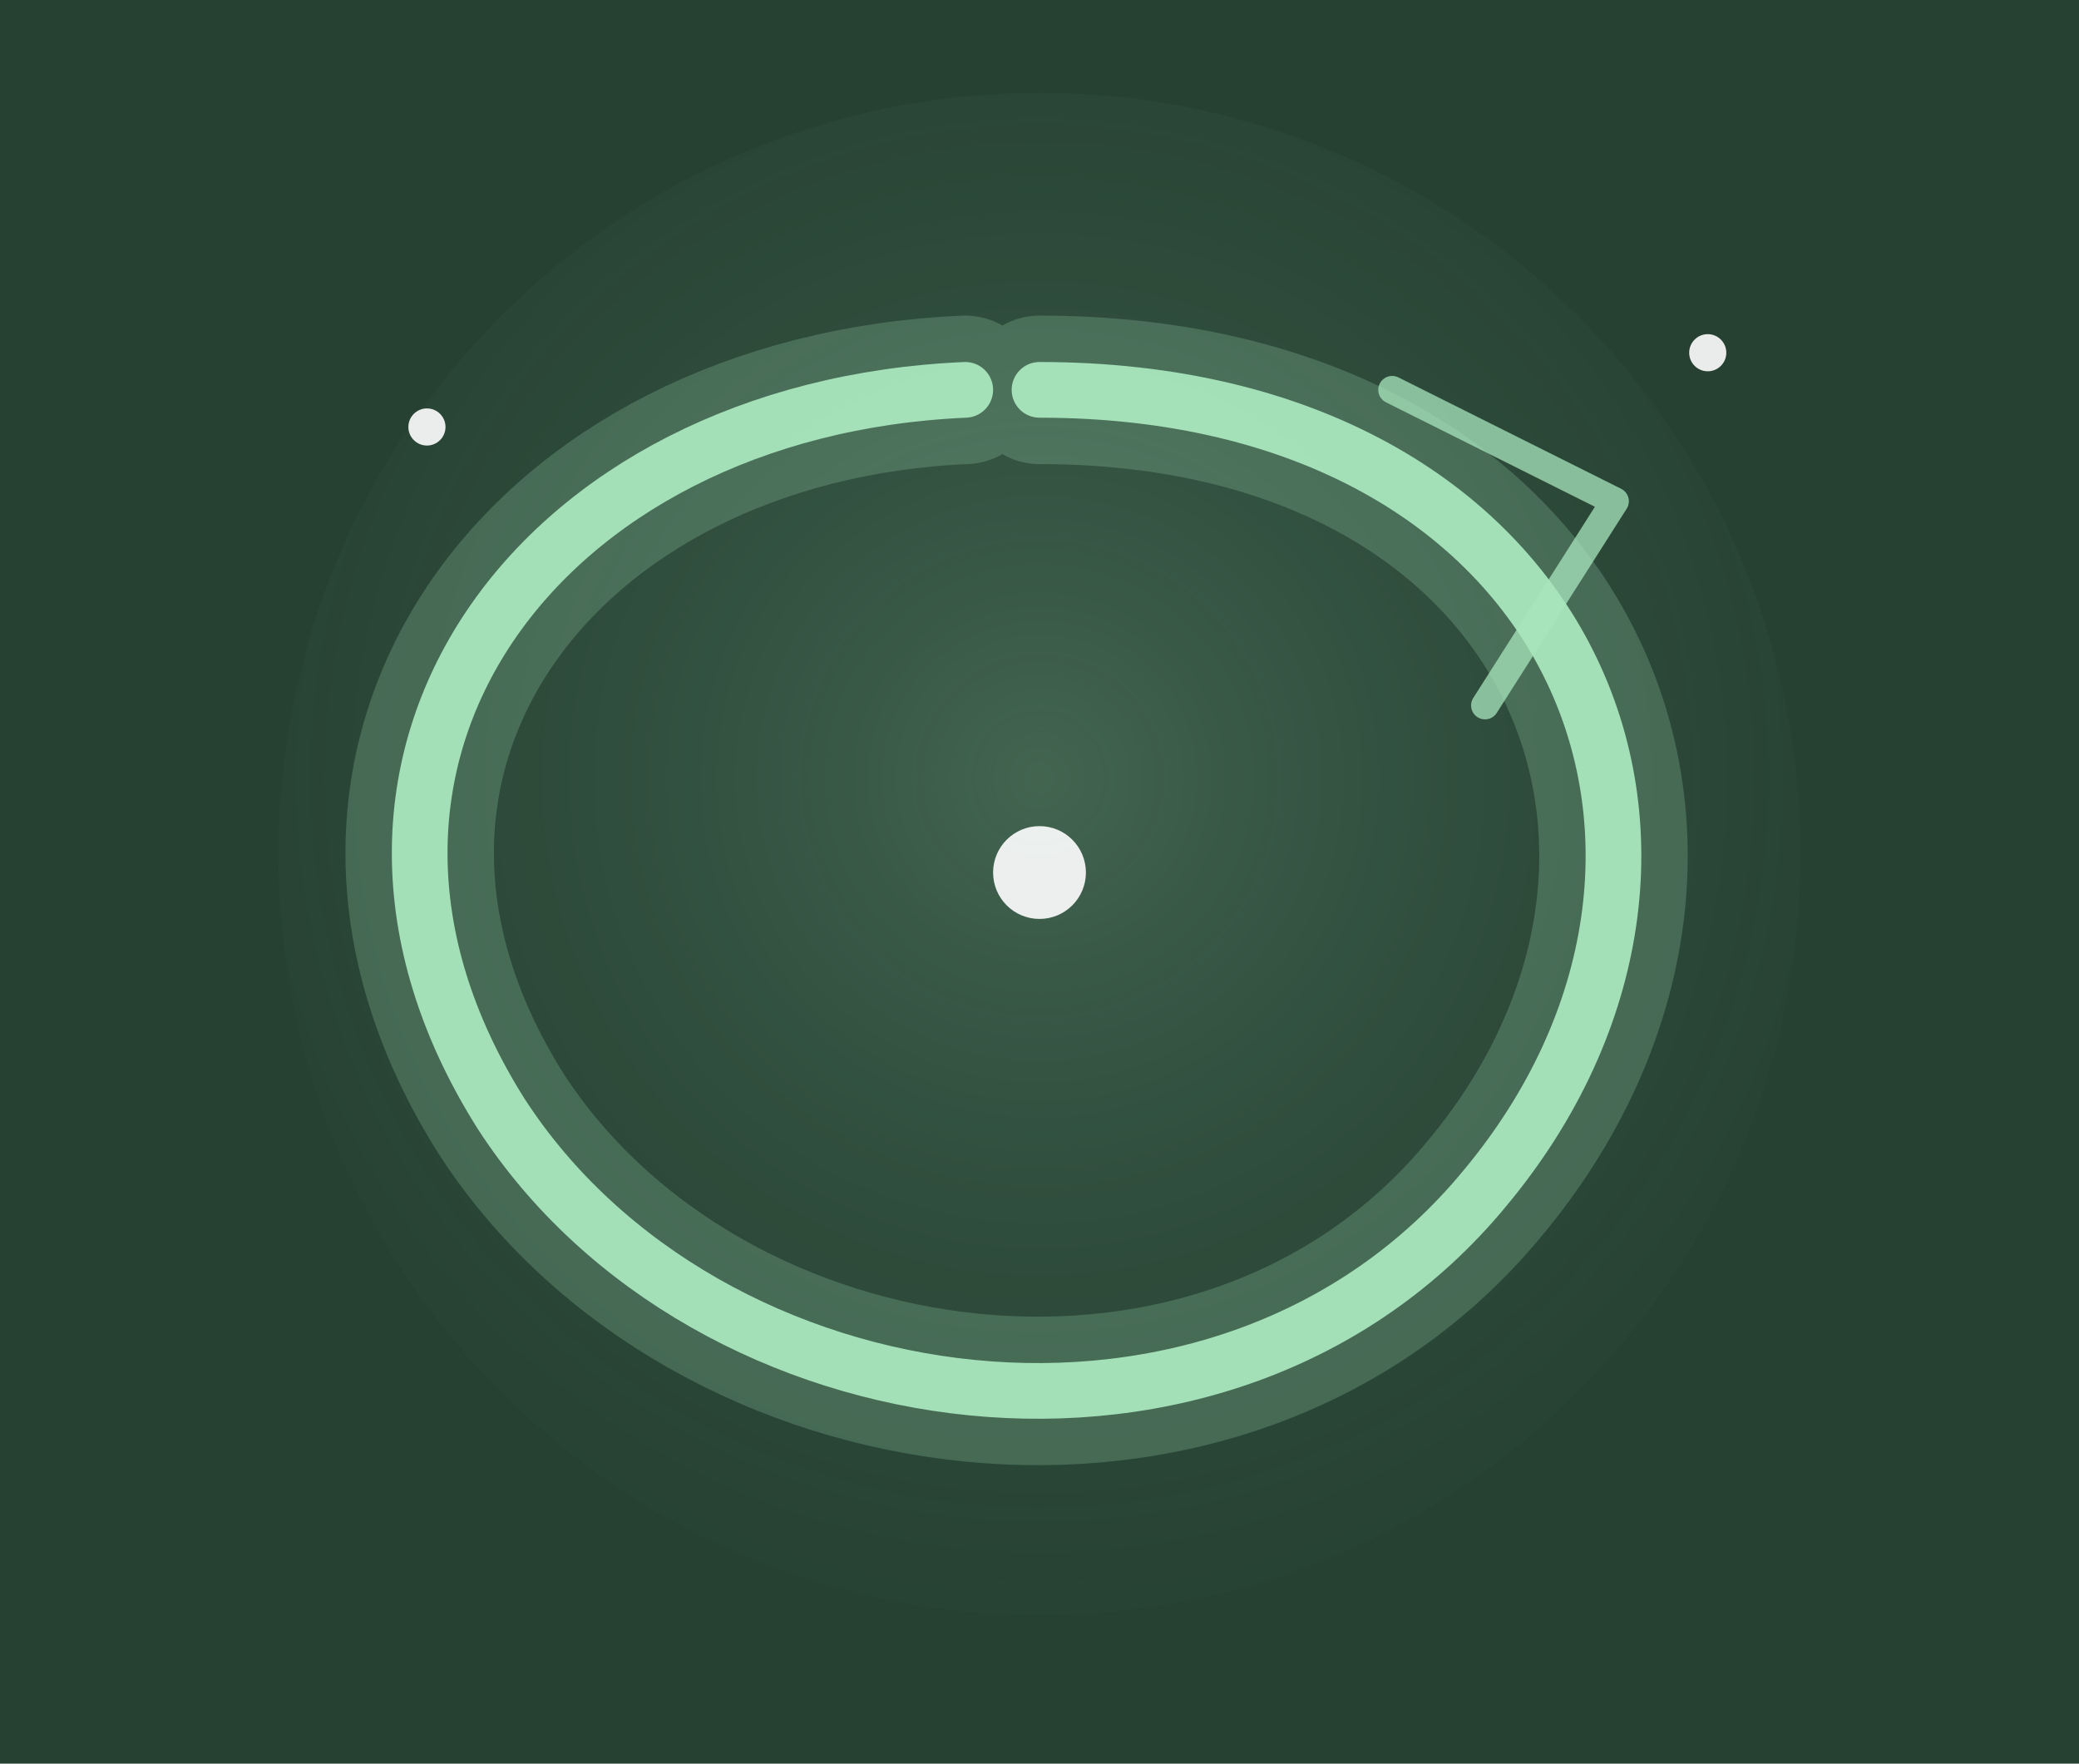
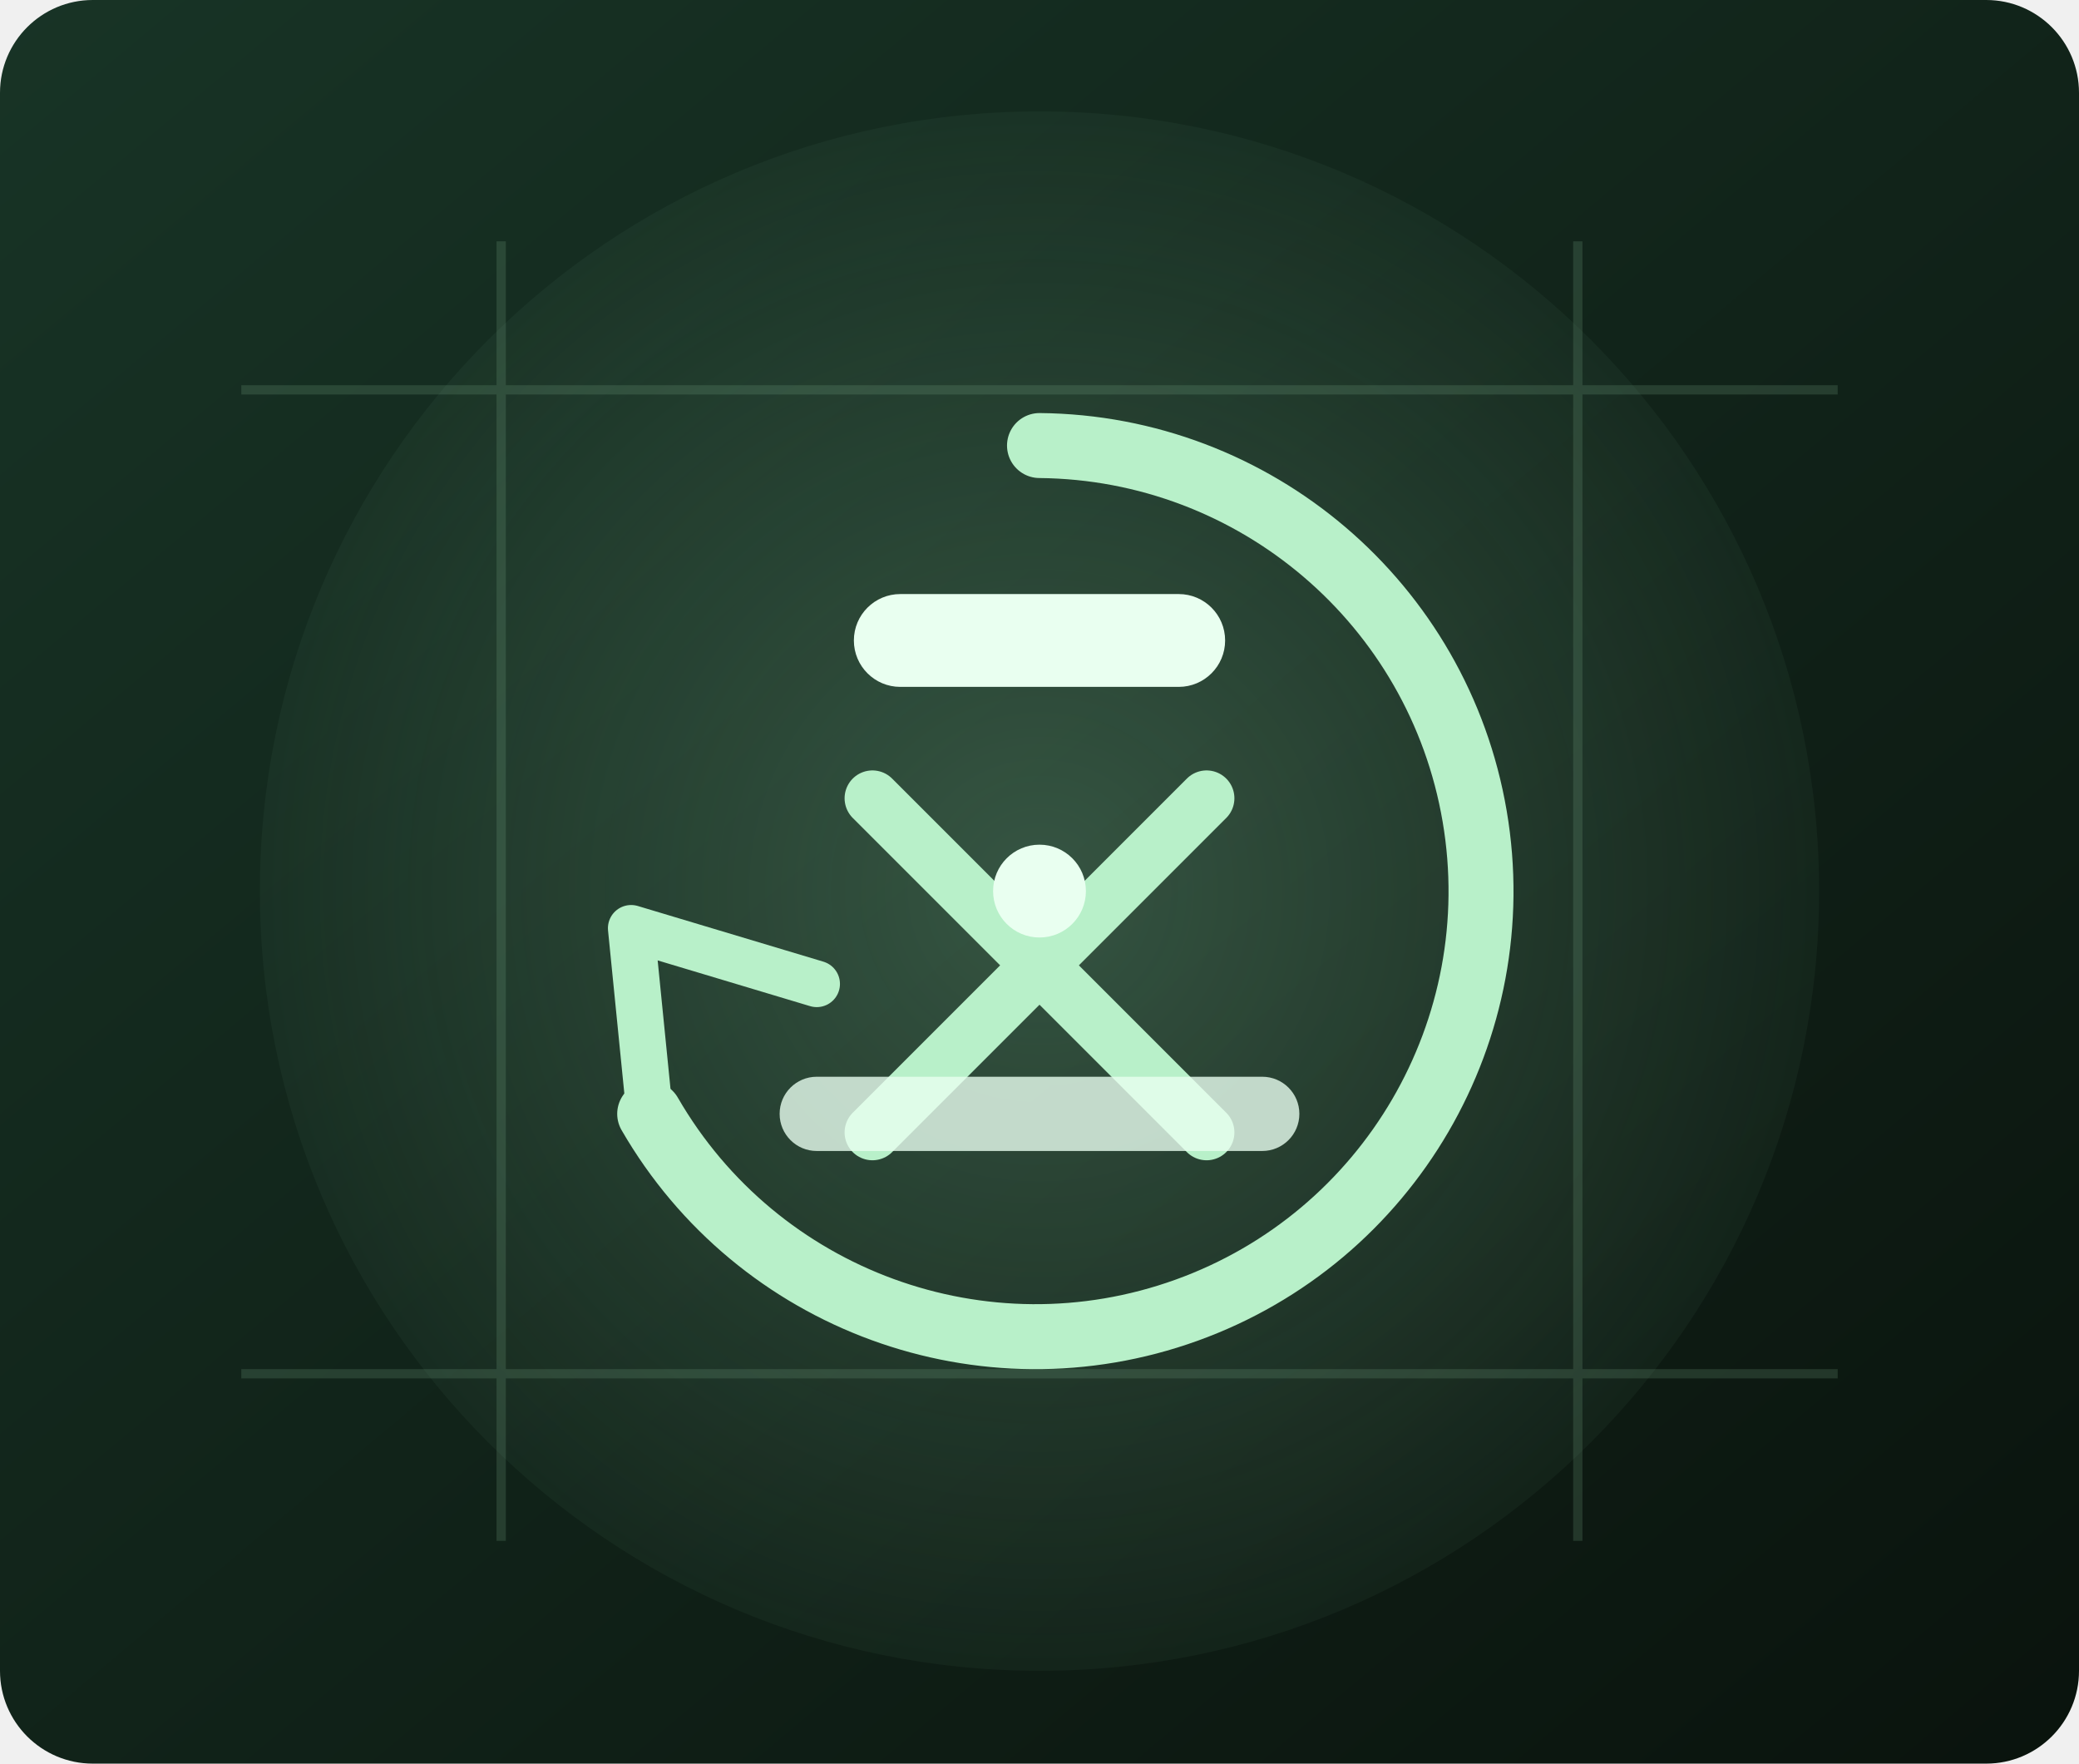
<svg xmlns="http://www.w3.org/2000/svg" width="224" height="190" viewBox="0 0 224 190">
  <defs>
-     <radialGradient id="r" cx="50%" cy="45%" r="70%">
-       <stop offset="0" stop-color="#a8e6bd" stop-opacity=".22" />
-       <stop offset="1" stop-color="#264132" stop-opacity="0" />
+     <linearGradient id="bg" x1="0" y1="0" x2="1" y2="1">
+       <stop stop-color="#183426" />
+       <stop offset="1" stop-color="#0a130d" />
+     </linearGradient>
+     <radialGradient id="g" cx="50%" cy="50%" r="60%">
+       <stop stop-color="#9fe2b6" stop-opacity=".26" />
+       <stop offset="1" stop-color="#9fe2b6" stop-opacity="0" />
    </radialGradient>
  </defs>
-   <rect width="224" height="190" fill="#264132" />
-   <circle cx="112" cy="92" r="82" fill="url(#r)" />
-   <g fill="none" stroke="#a8e6bd" stroke-linecap="round" stroke-linejoin="round">
-     <path d="M112 42 C170 42 190 92 160 128 C132 162 76 154 54 120 C30 82 58 44 104 42" stroke-width="16" opacity=".22" />
-     <path d="M112 42 C170 42 190 92 160 128 C132 162 76 154 54 120 C30 82 58 44 104 42" stroke-width="6" opacity=".95" />
-     <path d="M150 42 L174 54 L160 76" stroke-width="3" opacity=".75" />
+   <rect width="224" height="190" rx="10" fill="url(#bg)" />
+   <circle cx="112" cy="96" r="84" fill="url(#g)" />
+   <g opacity=".2" stroke="#7eae8c" fill="none">
+     <path d="M26 42 H198 M26 148 H198" />
+     <path d="M54 26 V166 M170 26 V166" />
  </g>
-   <g fill="#ffffff" opacity=".9">
-     <circle cx="112" cy="94" r="5" />
-     <circle cx="184" cy="38" r="2" />
-     <circle cx="46" cy="46" r="2" />
+   <g transform="translate(112 96)" fill="none" stroke="#b8f0c9" stroke-linecap="round" stroke-linejoin="round">
+     <path d="M0 -48 A48 48 0 1 1 -42 24" stroke-width="7" />
+     <path d="M-42 24 l-2 -20 20 6" stroke-width="5" />
+     <path d="M-18 -10 L18 26" stroke-width="6" />
+     <path d="M18 -10 L-18 26" stroke-width="6" />
+   </g>
+   <g fill="#e9fff0">
+     <rect x="92" y="64" width="40" height="10" rx="5" />
+     <rect x="84" y="116" width="56" height="8" rx="4" opacity=".8" />
+     <circle cx="112" cy="96" r="5" />
  </g>
</svg>
